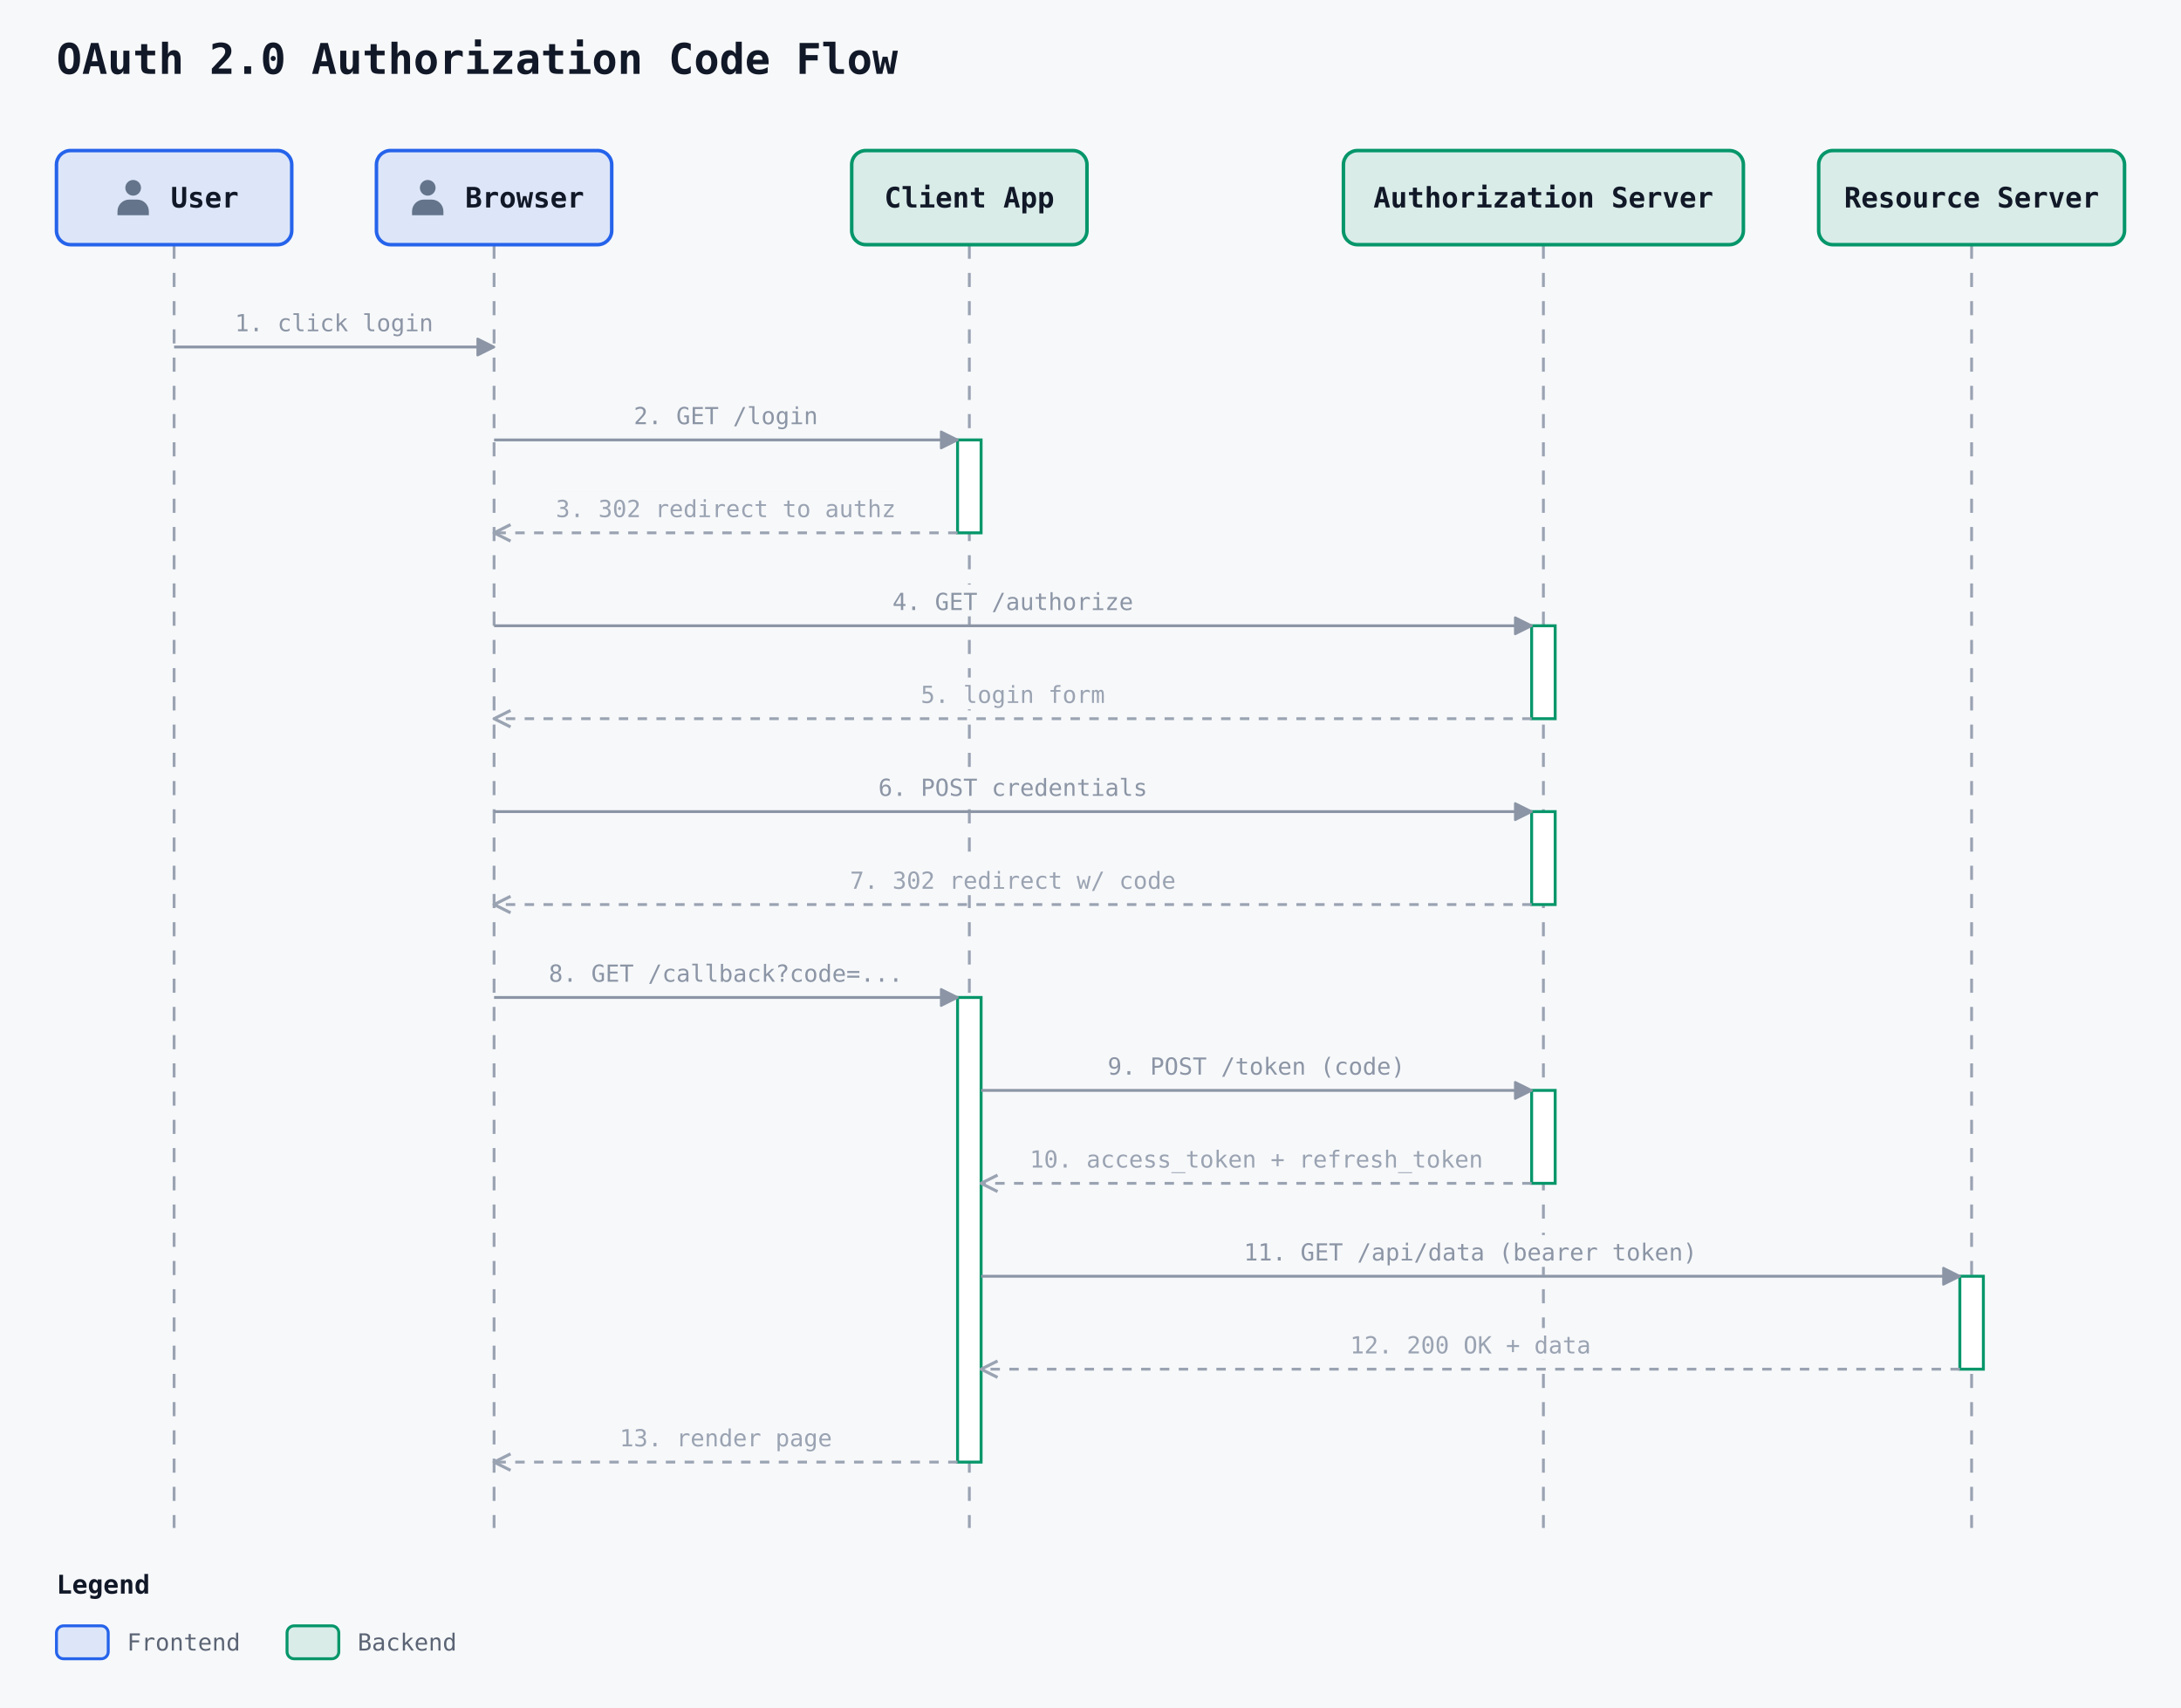
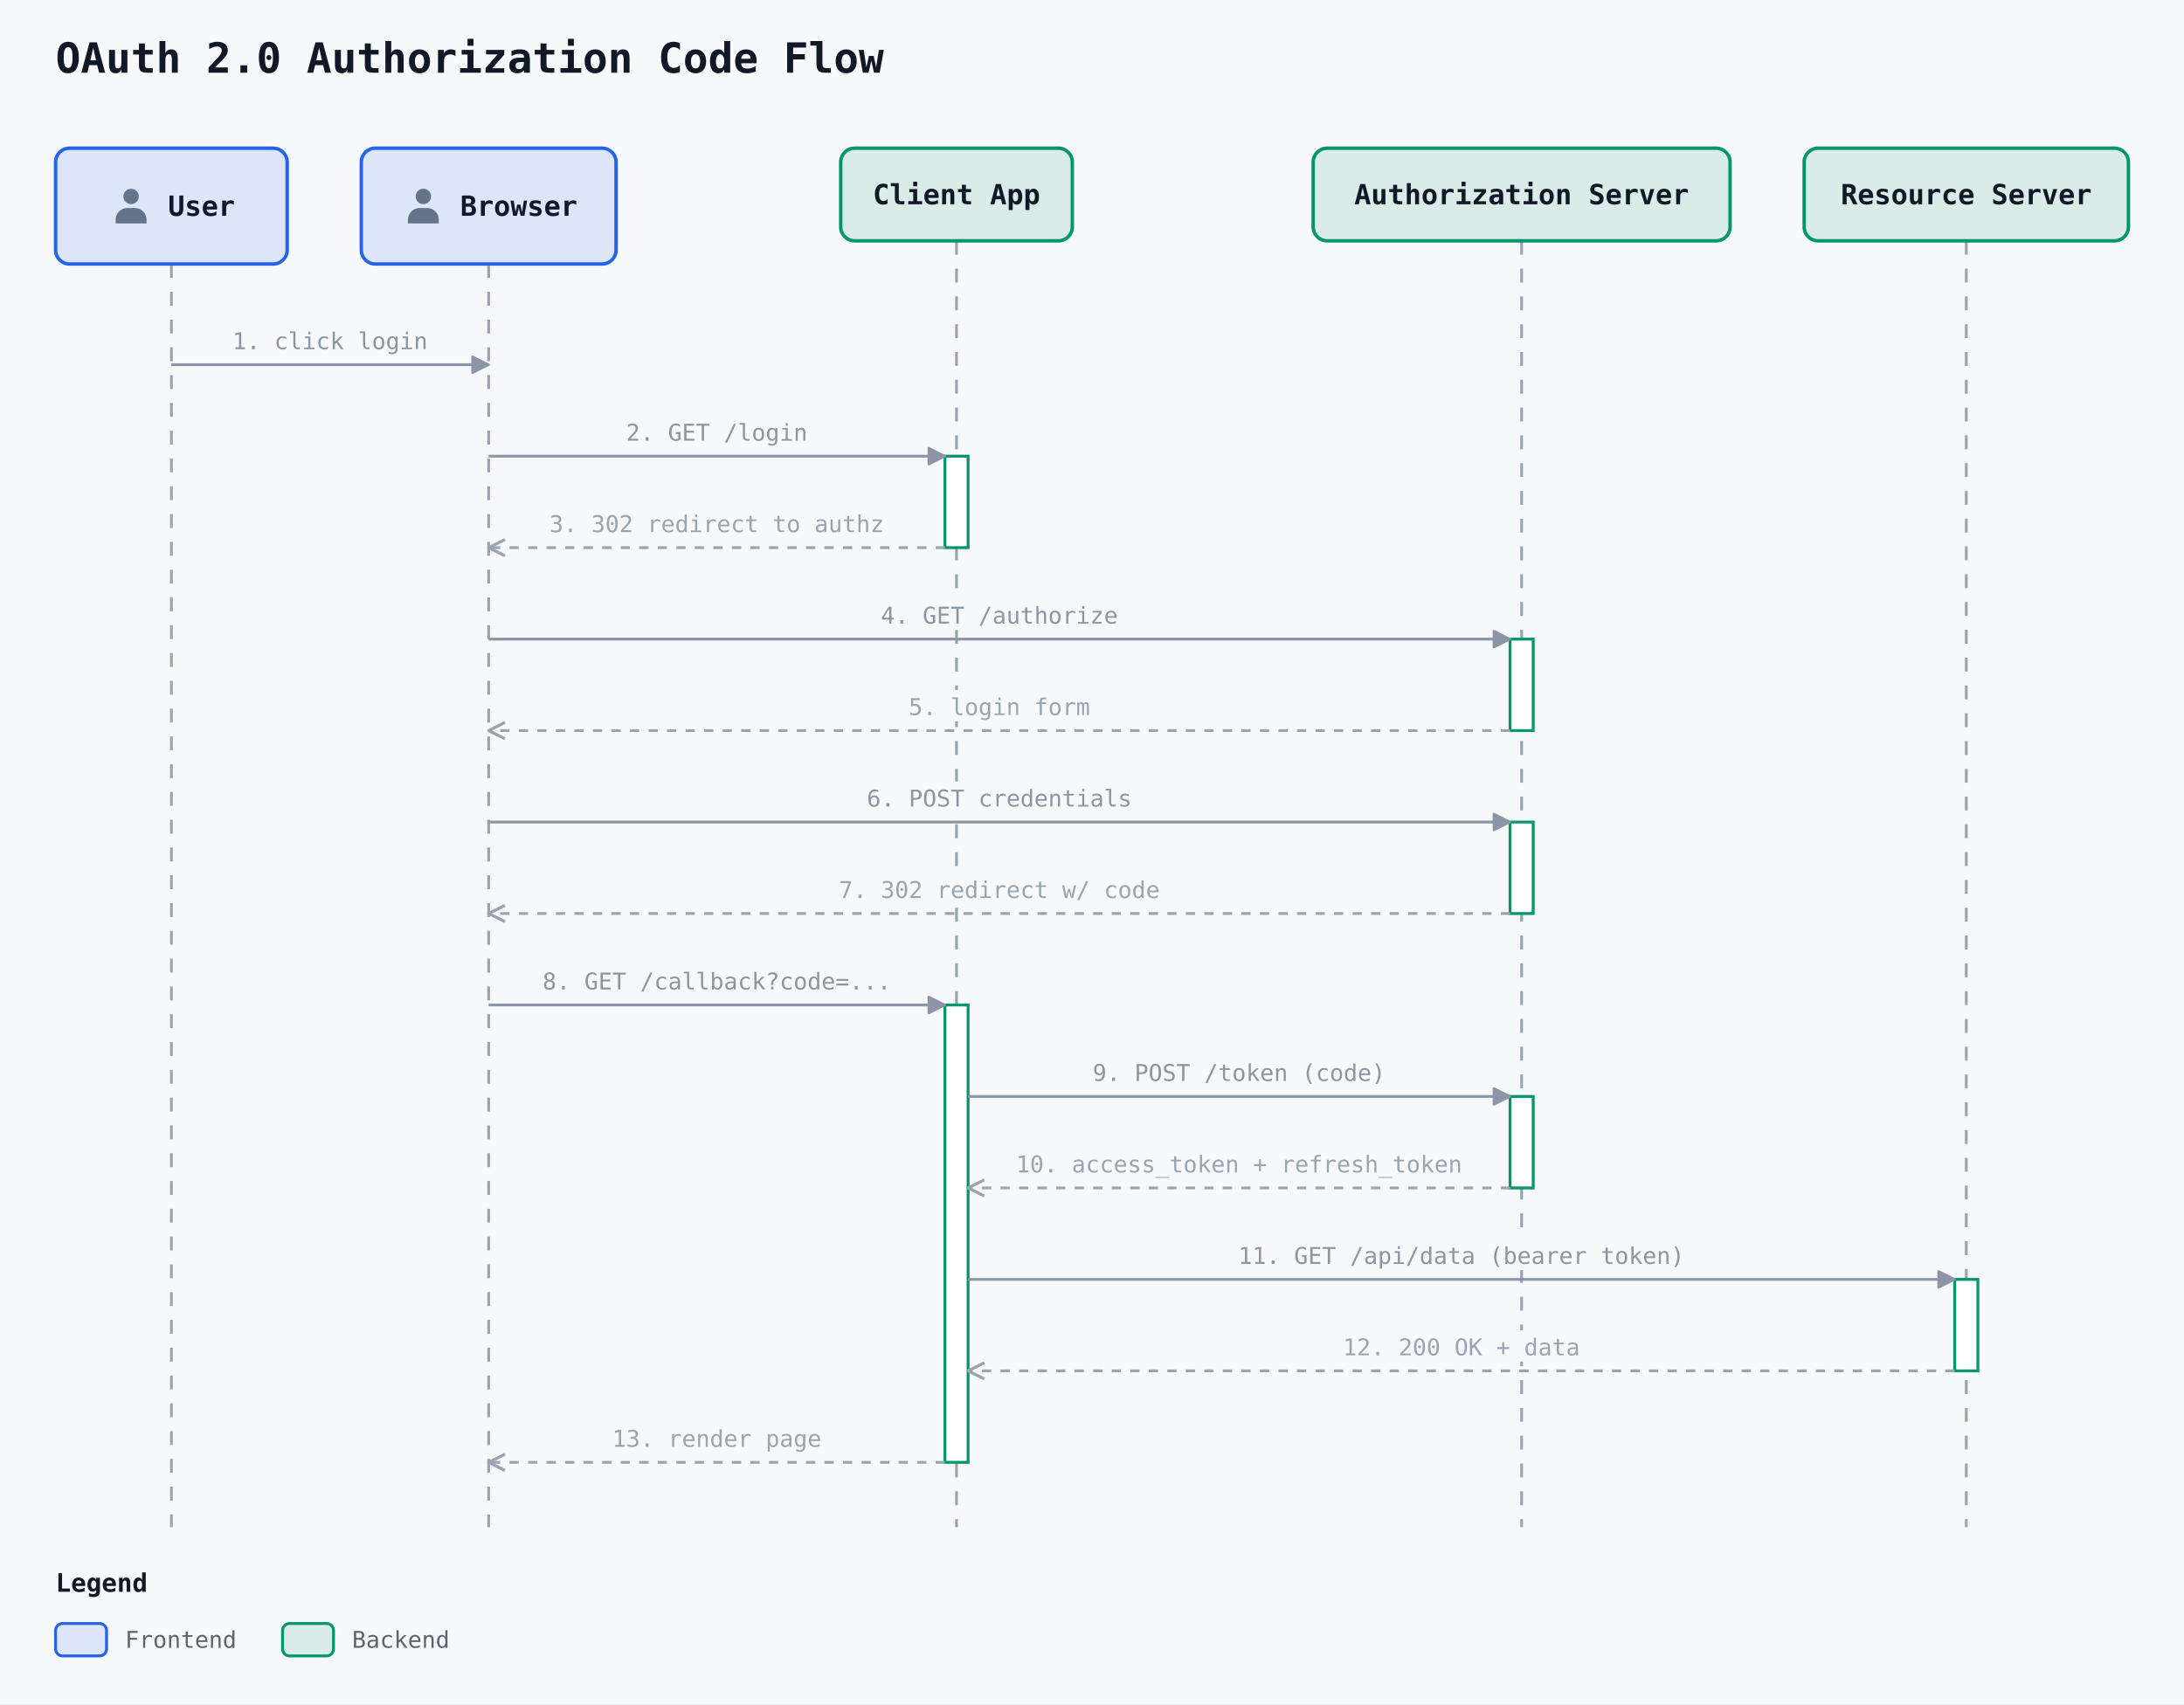
- <svg xmlns="http://www.w3.org/2000/svg" version="1.1" width="927" height="726" viewBox="0 0 927 726" font-family="JetBrains Mono, ui-monospace, SFMono-Regular, Menlo, Consolas, monospace">
+ <svg xmlns="http://www.w3.org/2000/svg" version="1.1" width="943" height="736" viewBox="0 0 943 736" font-family="JetBrains Mono, ui-monospace, SFMono-Regular, Menlo, Consolas, monospace">
  <defs>
    <marker id="marker-arrow-0" viewBox="-1 -1 9 9" refX="7" refY="3.5" markerWidth="9" markerHeight="9" markerUnits="userSpaceOnUse" orient="auto-start-reverse">
      <path d="M0 0 L7 3.5 L0 7 Z" fill="#8b95a5" stroke="#8b95a5" stroke-width="1" stroke-linejoin="round" />
    </marker>
    <marker id="marker-open-1" viewBox="-1 -1 9 9" refX="7" refY="3.5" markerWidth="9" markerHeight="9" markerUnits="userSpaceOnUse" orient="auto-start-reverse">
      <path d="M0 0 L7 3.5 L0 7" fill="none" stroke="#9aa3b2" stroke-width="1.3" stroke-linejoin="round" />
    </marker>
  </defs>
  <rect width="100%" height="100%" fill="#f7f8fa" />
  <text x="24" y="31.4" font-size="18" font-weight="bold" fill="#111827">OAuth 2.0 Authorization Code Flow</text>
-   <line x1="74.0" y1="104.0" x2="74.0" y2="649.5" stroke="#9aa3b2" stroke-width="1.2" stroke-dasharray="6 6" />
-   <line x1="210.0" y1="104.0" x2="210.0" y2="649.5" stroke="#9aa3b2" stroke-width="1.2" stroke-dasharray="6 6" />
-   <line x1="412.0" y1="104.0" x2="412.0" y2="649.5" stroke="#9aa3b2" stroke-width="1.2" stroke-dasharray="6 6" />
-   <line x1="656.0" y1="104.0" x2="656.0" y2="649.5" stroke="#9aa3b2" stroke-width="1.2" stroke-dasharray="6 6" />
-   <line x1="838.0" y1="104.0" x2="838.0" y2="649.5" stroke="#9aa3b2" stroke-width="1.2" stroke-dasharray="6 6" />
-   <rect x="407.0" y="187.0" width="10.0" height="39.5" fill="#ffffff" stroke="#059669" stroke-width="1.25" />
-   <rect x="651.0" y="266.0" width="10.0" height="39.5" fill="#ffffff" stroke="#059669" stroke-width="1.25" />
-   <rect x="651.0" y="345.0" width="10.0" height="39.5" fill="#ffffff" stroke="#059669" stroke-width="1.25" />
-   <rect x="407.0" y="424.0" width="10.0" height="197.5" fill="#ffffff" stroke="#059669" stroke-width="1.25" />
-   <rect x="651.0" y="463.5" width="10.0" height="39.5" fill="#ffffff" stroke="#059669" stroke-width="1.25" />
-   <rect x="833.0" y="542.5" width="10.0" height="39.5" fill="#ffffff" stroke="#059669" stroke-width="1.25" />
-   <path fill="none" stroke="#8b95a5" stroke-width="1.2" marker-end="url(#marker-arrow-0)" d="M 74.0 147.5 H 210.0" />
-   <rect x="98.0" y="130.0" width="88.0" height="13.5" fill="#f7f8fa" />
-   <text x="142.0" y="140.8" text-anchor="middle" font-size="10" fill="#8b95a5">1. click login</text>
-   <path fill="none" stroke="#8b95a5" stroke-width="1.2" marker-end="url(#marker-arrow-0)" d="M 210.0 187.0 H 407.0" />
-   <rect x="267.5" y="169.5" width="82.0" height="13.5" fill="#f7f8fa" />
-   <text x="308.5" y="180.3" text-anchor="middle" font-size="10" fill="#8b95a5">2. GET /login</text>
-   <path fill="none" stroke="#9aa3b2" stroke-width="1.2" stroke-dasharray="4 4" marker-end="url(#marker-open-1)" d="M 407.0 226.5 H 210.0" />
-   <rect x="234.5" y="209.0" width="148.0" height="13.5" fill="#f7f8fa" />
-   <text x="308.5" y="219.8" text-anchor="middle" font-size="10" fill="#9aa3b2">3. 302 redirect to authz</text>
-   <path fill="none" stroke="#8b95a5" stroke-width="1.2" marker-end="url(#marker-arrow-0)" d="M 210.0 266.0 H 651.0" />
-   <rect x="377.5" y="248.5" width="106.0" height="13.5" fill="#f7f8fa" />
-   <text x="430.5" y="259.3" text-anchor="middle" font-size="10" fill="#8b95a5">4. GET /authorize</text>
-   <path fill="none" stroke="#9aa3b2" stroke-width="1.2" stroke-dasharray="4 4" marker-end="url(#marker-open-1)" d="M 651.0 305.5 H 210.0" />
-   <rect x="389.5" y="288.0" width="82.0" height="13.5" fill="#f7f8fa" />
-   <text x="430.5" y="298.8" text-anchor="middle" font-size="10" fill="#9aa3b2">5. login form</text>
-   <path fill="none" stroke="#8b95a5" stroke-width="1.2" marker-end="url(#marker-arrow-0)" d="M 210.0 345.0 H 651.0" />
-   <rect x="371.5" y="327.5" width="118.0" height="13.5" fill="#f7f8fa" />
-   <text x="430.5" y="338.3" text-anchor="middle" font-size="10" fill="#8b95a5">6. POST credentials</text>
-   <path fill="none" stroke="#9aa3b2" stroke-width="1.2" stroke-dasharray="4 4" marker-end="url(#marker-open-1)" d="M 651.0 384.5 H 210.0" />
-   <rect x="359.5" y="367.0" width="142.0" height="13.5" fill="#f7f8fa" />
-   <text x="430.5" y="377.8" text-anchor="middle" font-size="10" fill="#9aa3b2">7. 302 redirect w/ code</text>
-   <path fill="none" stroke="#8b95a5" stroke-width="1.2" marker-end="url(#marker-arrow-0)" d="M 210.0 424.0 H 407.0" />
-   <rect x="231.5" y="406.5" width="154.0" height="13.5" fill="#f7f8fa" />
-   <text x="308.5" y="417.3" text-anchor="middle" font-size="10" fill="#8b95a5">8. GET /callback?code=...</text>
-   <path fill="none" stroke="#8b95a5" stroke-width="1.2" marker-end="url(#marker-arrow-0)" d="M 417.0 463.5 H 651.0" />
-   <rect x="469.0" y="446.0" width="130.0" height="13.5" fill="#f7f8fa" />
-   <text x="534.0" y="456.8" text-anchor="middle" font-size="10" fill="#8b95a5">9. POST /token (code)</text>
-   <path fill="none" stroke="#9aa3b2" stroke-width="1.2" stroke-dasharray="4 4" marker-end="url(#marker-open-1)" d="M 651.0 503.0 H 417.0" />
-   <rect x="436.0" y="485.5" width="196.0" height="13.5" fill="#f7f8fa" />
-   <text x="534.0" y="496.3" text-anchor="middle" font-size="10" fill="#9aa3b2">10. access_token + refresh_token</text>
-   <path fill="none" stroke="#8b95a5" stroke-width="1.2" marker-end="url(#marker-arrow-0)" d="M 417.0 542.5 H 833.0" />
-   <rect x="527.0" y="525.0" width="196.0" height="13.5" fill="#f7f8fa" />
-   <text x="625.0" y="535.8" text-anchor="middle" font-size="10" fill="#8b95a5">11. GET /api/data (bearer token)</text>
-   <path fill="none" stroke="#9aa3b2" stroke-width="1.2" stroke-dasharray="4 4" marker-end="url(#marker-open-1)" d="M 833.0 582.0 H 417.0" />
-   <rect x="572.0" y="564.5" width="106.0" height="13.5" fill="#f7f8fa" />
-   <text x="625.0" y="575.3" text-anchor="middle" font-size="10" fill="#9aa3b2">12. 200 OK + data</text>
-   <path fill="none" stroke="#9aa3b2" stroke-width="1.2" stroke-dasharray="4 4" marker-end="url(#marker-open-1)" d="M 407.0 621.5 H 210.0" />
-   <rect x="261.5" y="604.0" width="94.0" height="13.5" fill="#f7f8fa" />
-   <text x="308.5" y="614.8" text-anchor="middle" font-size="10" fill="#9aa3b2">13. render page</text>
-   <rect fill="#2563eb" fill-opacity="0.122" stroke="#2563eb" stroke-width="1.5" x="24.0" y="64.0" width="100.0" height="40.0" rx="6.0" />
-   <svg class="node-tech-icon" x="46.6" y="74.0" width="20.0" height="20.0" viewBox="0 0 24 24" preserveAspectRatio="xMidYMid meet">
+   <line x1="74.0" y1="114.0" x2="74.0" y2="659.5" stroke="#9aa3b2" stroke-width="1.2" stroke-dasharray="6 6" />
+   <line x1="211.0" y1="114.0" x2="211.0" y2="659.5" stroke="#9aa3b2" stroke-width="1.2" stroke-dasharray="6 6" />
+   <line x1="413.0" y1="104.0" x2="413.0" y2="659.5" stroke="#9aa3b2" stroke-width="1.2" stroke-dasharray="6 6" />
+   <line x1="657.0" y1="104.0" x2="657.0" y2="659.5" stroke="#9aa3b2" stroke-width="1.2" stroke-dasharray="6 6" />
+   <line x1="849.0" y1="104.0" x2="849.0" y2="659.5" stroke="#9aa3b2" stroke-width="1.2" stroke-dasharray="6 6" />
+   <rect x="408.0" y="197.0" width="10.0" height="39.5" fill="#ffffff" stroke="#059669" stroke-width="1.25" />
+   <rect x="652.0" y="276.0" width="10.0" height="39.5" fill="#ffffff" stroke="#059669" stroke-width="1.25" />
+   <rect x="652.0" y="355.0" width="10.0" height="39.5" fill="#ffffff" stroke="#059669" stroke-width="1.25" />
+   <rect x="408.0" y="434.0" width="10.0" height="197.5" fill="#ffffff" stroke="#059669" stroke-width="1.25" />
+   <rect x="652.0" y="473.5" width="10.0" height="39.5" fill="#ffffff" stroke="#059669" stroke-width="1.25" />
+   <rect x="844.0" y="552.5" width="10.0" height="39.5" fill="#ffffff" stroke="#059669" stroke-width="1.25" />
+   <path fill="none" stroke="#8b95a5" stroke-width="1.2" marker-end="url(#marker-arrow-0)" d="M 74.0 157.5 H 211.0" />
+   <rect x="98.5" y="140.0" width="88.0" height="13.5" fill="#f7f8fa" />
+   <text x="142.5" y="150.8" text-anchor="middle" font-size="10" fill="#8b95a5">1. click login</text>
+   <path fill="none" stroke="#8b95a5" stroke-width="1.2" marker-end="url(#marker-arrow-0)" d="M 211.0 197.0 H 408.0" />
+   <rect x="268.5" y="179.5" width="82.0" height="13.5" fill="#f7f8fa" />
+   <text x="309.5" y="190.3" text-anchor="middle" font-size="10" fill="#8b95a5">2. GET /login</text>
+   <path fill="none" stroke="#9aa3b2" stroke-width="1.2" stroke-dasharray="4 4" marker-end="url(#marker-open-1)" d="M 408.0 236.5 H 211.0" />
+   <rect x="235.5" y="219.0" width="148.0" height="13.5" fill="#f7f8fa" />
+   <text x="309.5" y="229.8" text-anchor="middle" font-size="10" fill="#9aa3b2">3. 302 redirect to authz</text>
+   <path fill="none" stroke="#8b95a5" stroke-width="1.2" marker-end="url(#marker-arrow-0)" d="M 211.0 276.0 H 652.0" />
+   <rect x="378.5" y="258.5" width="106.0" height="13.5" fill="#f7f8fa" />
+   <text x="431.5" y="269.3" text-anchor="middle" font-size="10" fill="#8b95a5">4. GET /authorize</text>
+   <path fill="none" stroke="#9aa3b2" stroke-width="1.2" stroke-dasharray="4 4" marker-end="url(#marker-open-1)" d="M 652.0 315.5 H 211.0" />
+   <rect x="390.5" y="298.0" width="82.0" height="13.5" fill="#f7f8fa" />
+   <text x="431.5" y="308.8" text-anchor="middle" font-size="10" fill="#9aa3b2">5. login form</text>
+   <path fill="none" stroke="#8b95a5" stroke-width="1.2" marker-end="url(#marker-arrow-0)" d="M 211.0 355.0 H 652.0" />
+   <rect x="372.5" y="337.5" width="118.0" height="13.5" fill="#f7f8fa" />
+   <text x="431.5" y="348.3" text-anchor="middle" font-size="10" fill="#8b95a5">6. POST credentials</text>
+   <path fill="none" stroke="#9aa3b2" stroke-width="1.2" stroke-dasharray="4 4" marker-end="url(#marker-open-1)" d="M 652.0 394.5 H 211.0" />
+   <rect x="360.5" y="377.0" width="142.0" height="13.5" fill="#f7f8fa" />
+   <text x="431.5" y="387.8" text-anchor="middle" font-size="10" fill="#9aa3b2">7. 302 redirect w/ code</text>
+   <path fill="none" stroke="#8b95a5" stroke-width="1.2" marker-end="url(#marker-arrow-0)" d="M 211.0 434.0 H 408.0" />
+   <rect x="232.5" y="416.5" width="154.0" height="13.5" fill="#f7f8fa" />
+   <text x="309.5" y="427.3" text-anchor="middle" font-size="10" fill="#8b95a5">8. GET /callback?code=...</text>
+   <path fill="none" stroke="#8b95a5" stroke-width="1.2" marker-end="url(#marker-arrow-0)" d="M 418.0 473.5 H 652.0" />
+   <rect x="470.0" y="456.0" width="130.0" height="13.5" fill="#f7f8fa" />
+   <text x="535.0" y="466.8" text-anchor="middle" font-size="10" fill="#8b95a5">9. POST /token (code)</text>
+   <path fill="none" stroke="#9aa3b2" stroke-width="1.2" stroke-dasharray="4 4" marker-end="url(#marker-open-1)" d="M 652.0 513.0 H 418.0" />
+   <rect x="437.0" y="495.5" width="196.0" height="13.5" fill="#f7f8fa" />
+   <text x="535.0" y="506.3" text-anchor="middle" font-size="10" fill="#9aa3b2">10. access_token + refresh_token</text>
+   <path fill="none" stroke="#8b95a5" stroke-width="1.2" marker-end="url(#marker-arrow-0)" d="M 418.0 552.5 H 844.0" />
+   <rect x="533.0" y="535.0" width="196.0" height="13.5" fill="#f7f8fa" />
+   <text x="631.0" y="545.8" text-anchor="middle" font-size="10" fill="#8b95a5">11. GET /api/data (bearer token)</text>
+   <path fill="none" stroke="#9aa3b2" stroke-width="1.2" stroke-dasharray="4 4" marker-end="url(#marker-open-1)" d="M 844.0 592.0 H 418.0" />
+   <rect x="578.0" y="574.5" width="106.0" height="13.5" fill="#f7f8fa" />
+   <text x="631.0" y="585.3" text-anchor="middle" font-size="10" fill="#9aa3b2">12. 200 OK + data</text>
+   <path fill="none" stroke="#9aa3b2" stroke-width="1.2" stroke-dasharray="4 4" marker-end="url(#marker-open-1)" d="M 408.0 631.5 H 211.0" />
+   <rect x="262.5" y="614.0" width="94.0" height="13.5" fill="#f7f8fa" />
+   <text x="309.5" y="624.8" text-anchor="middle" font-size="10" fill="#9aa3b2">13. render page</text>
+   <rect fill="#2563eb" fill-opacity="0.122" stroke="#2563eb" stroke-width="1.5" x="24.0" y="64.0" width="100.0" height="50.0" rx="6.0" />
+   <svg class="node-tech-icon" x="46.6" y="79.0" width="20.0" height="20.0" viewBox="0 0 24 24" preserveAspectRatio="xMidYMid meet">
    <g>
      <circle cx="12" cy="7" r="4" fill="#64748b" />
      <path fill="#64748b" d="M4 21v-2a6 6 0 0 1 6-6h4a6 6 0 0 1 6 6v2H4z" />
    </g>
  </svg>
-   <text x="87.0" y="88.2" text-anchor="middle" font-size="12" font-weight="bold" fill="#111827">
+   <text x="87.0" y="93.2" text-anchor="middle" font-size="12" font-weight="bold" fill="#111827">
    <tspan>User</tspan>
  </text>
-   <rect fill="#2563eb" fill-opacity="0.122" stroke="#2563eb" stroke-width="1.5" x="160.0" y="64.0" width="100.0" height="40.0" rx="6.0" />
-   <svg class="node-tech-icon" x="171.8" y="74.0" width="20.0" height="20.0" viewBox="0 0 24 24" preserveAspectRatio="xMidYMid meet">
+   <rect fill="#2563eb" fill-opacity="0.122" stroke="#2563eb" stroke-width="1.5" x="156.0" y="64.0" width="110.0" height="50.0" rx="6.0" />
+   <svg class="node-tech-icon" x="172.8" y="79.0" width="20.0" height="20.0" viewBox="0 0 24 24" preserveAspectRatio="xMidYMid meet">
    <g>
      <circle cx="12" cy="7" r="4" fill="#64748b" />
      <path fill="#64748b" d="M4 21v-2a6 6 0 0 1 6-6h4a6 6 0 0 1 6 6v2H4z" />
    </g>
  </svg>
-   <text x="223.0" y="88.2" text-anchor="middle" font-size="12" font-weight="bold" fill="#111827">
+   <text x="224.0" y="93.2" text-anchor="middle" font-size="12" font-weight="bold" fill="#111827">
    <tspan>Browser</tspan>
  </text>
-   <rect fill="#059669" fill-opacity="0.122" stroke="#059669" stroke-width="1.5" x="362.0" y="64.0" width="100.0" height="40.0" rx="6.0" />
-   <text x="412.0" y="88.2" text-anchor="middle" font-size="12" font-weight="bold" fill="#111827">
+   <rect fill="#059669" fill-opacity="0.122" stroke="#059669" stroke-width="1.5" x="363.0" y="64.0" width="100.0" height="40.0" rx="6.0" />
+   <text x="413.0" y="88.2" text-anchor="middle" font-size="12" font-weight="bold" fill="#111827">
    <tspan>Client App</tspan>
  </text>
-   <rect fill="#059669" fill-opacity="0.122" stroke="#059669" stroke-width="1.5" x="571.0" y="64.0" width="170.0" height="40.0" rx="6.0" />
-   <text x="656.0" y="88.2" text-anchor="middle" font-size="12" font-weight="bold" fill="#111827">
+   <rect fill="#059669" fill-opacity="0.122" stroke="#059669" stroke-width="1.5" x="567.0" y="64.0" width="180.0" height="40.0" rx="6.0" />
+   <text x="657.0" y="88.2" text-anchor="middle" font-size="12" font-weight="bold" fill="#111827">
    <tspan>Authorization Server</tspan>
  </text>
-   <rect fill="#059669" fill-opacity="0.122" stroke="#059669" stroke-width="1.5" x="773.0" y="64.0" width="130.0" height="40.0" rx="6.0" />
-   <text x="838.0" y="88.2" text-anchor="middle" font-size="12" font-weight="bold" fill="#111827">
+   <rect fill="#059669" fill-opacity="0.122" stroke="#059669" stroke-width="1.5" x="779.0" y="64.0" width="140.0" height="40.0" rx="6.0" />
+   <text x="849.0" y="88.2" text-anchor="middle" font-size="12" font-weight="bold" fill="#111827">
    <tspan>Resource Server</tspan>
  </text>
-   <text x="24.0" y="677.4" font-size="11" font-weight="bold" fill="#111827">Legend</text>
-   <rect x="24.0" y="691.1" width="22" height="14" rx="3" fill="#2563eb" fill-opacity="0.122" stroke="#2563eb" stroke-width="1.25" />
-   <text x="54.0" y="701.6" font-size="10" fill="#5b6474">Frontend</text>
-   <rect x="122.0" y="691.1" width="22" height="14" rx="3" fill="#059669" fill-opacity="0.122" stroke="#059669" stroke-width="1.25" />
-   <text x="152.0" y="701.6" font-size="10" fill="#5b6474">Backend</text>
+   <text x="24.0" y="687.4" font-size="11" font-weight="bold" fill="#111827">Legend</text>
+   <rect x="24.0" y="701.1" width="22" height="14" rx="3" fill="#2563eb" fill-opacity="0.122" stroke="#2563eb" stroke-width="1.25" />
+   <text x="54.0" y="711.6" font-size="10" fill="#5b6474">Frontend</text>
+   <rect x="122.0" y="701.1" width="22" height="14" rx="3" fill="#059669" fill-opacity="0.122" stroke="#059669" stroke-width="1.25" />
+   <text x="152.0" y="711.6" font-size="10" fill="#5b6474">Backend</text>
</svg>
